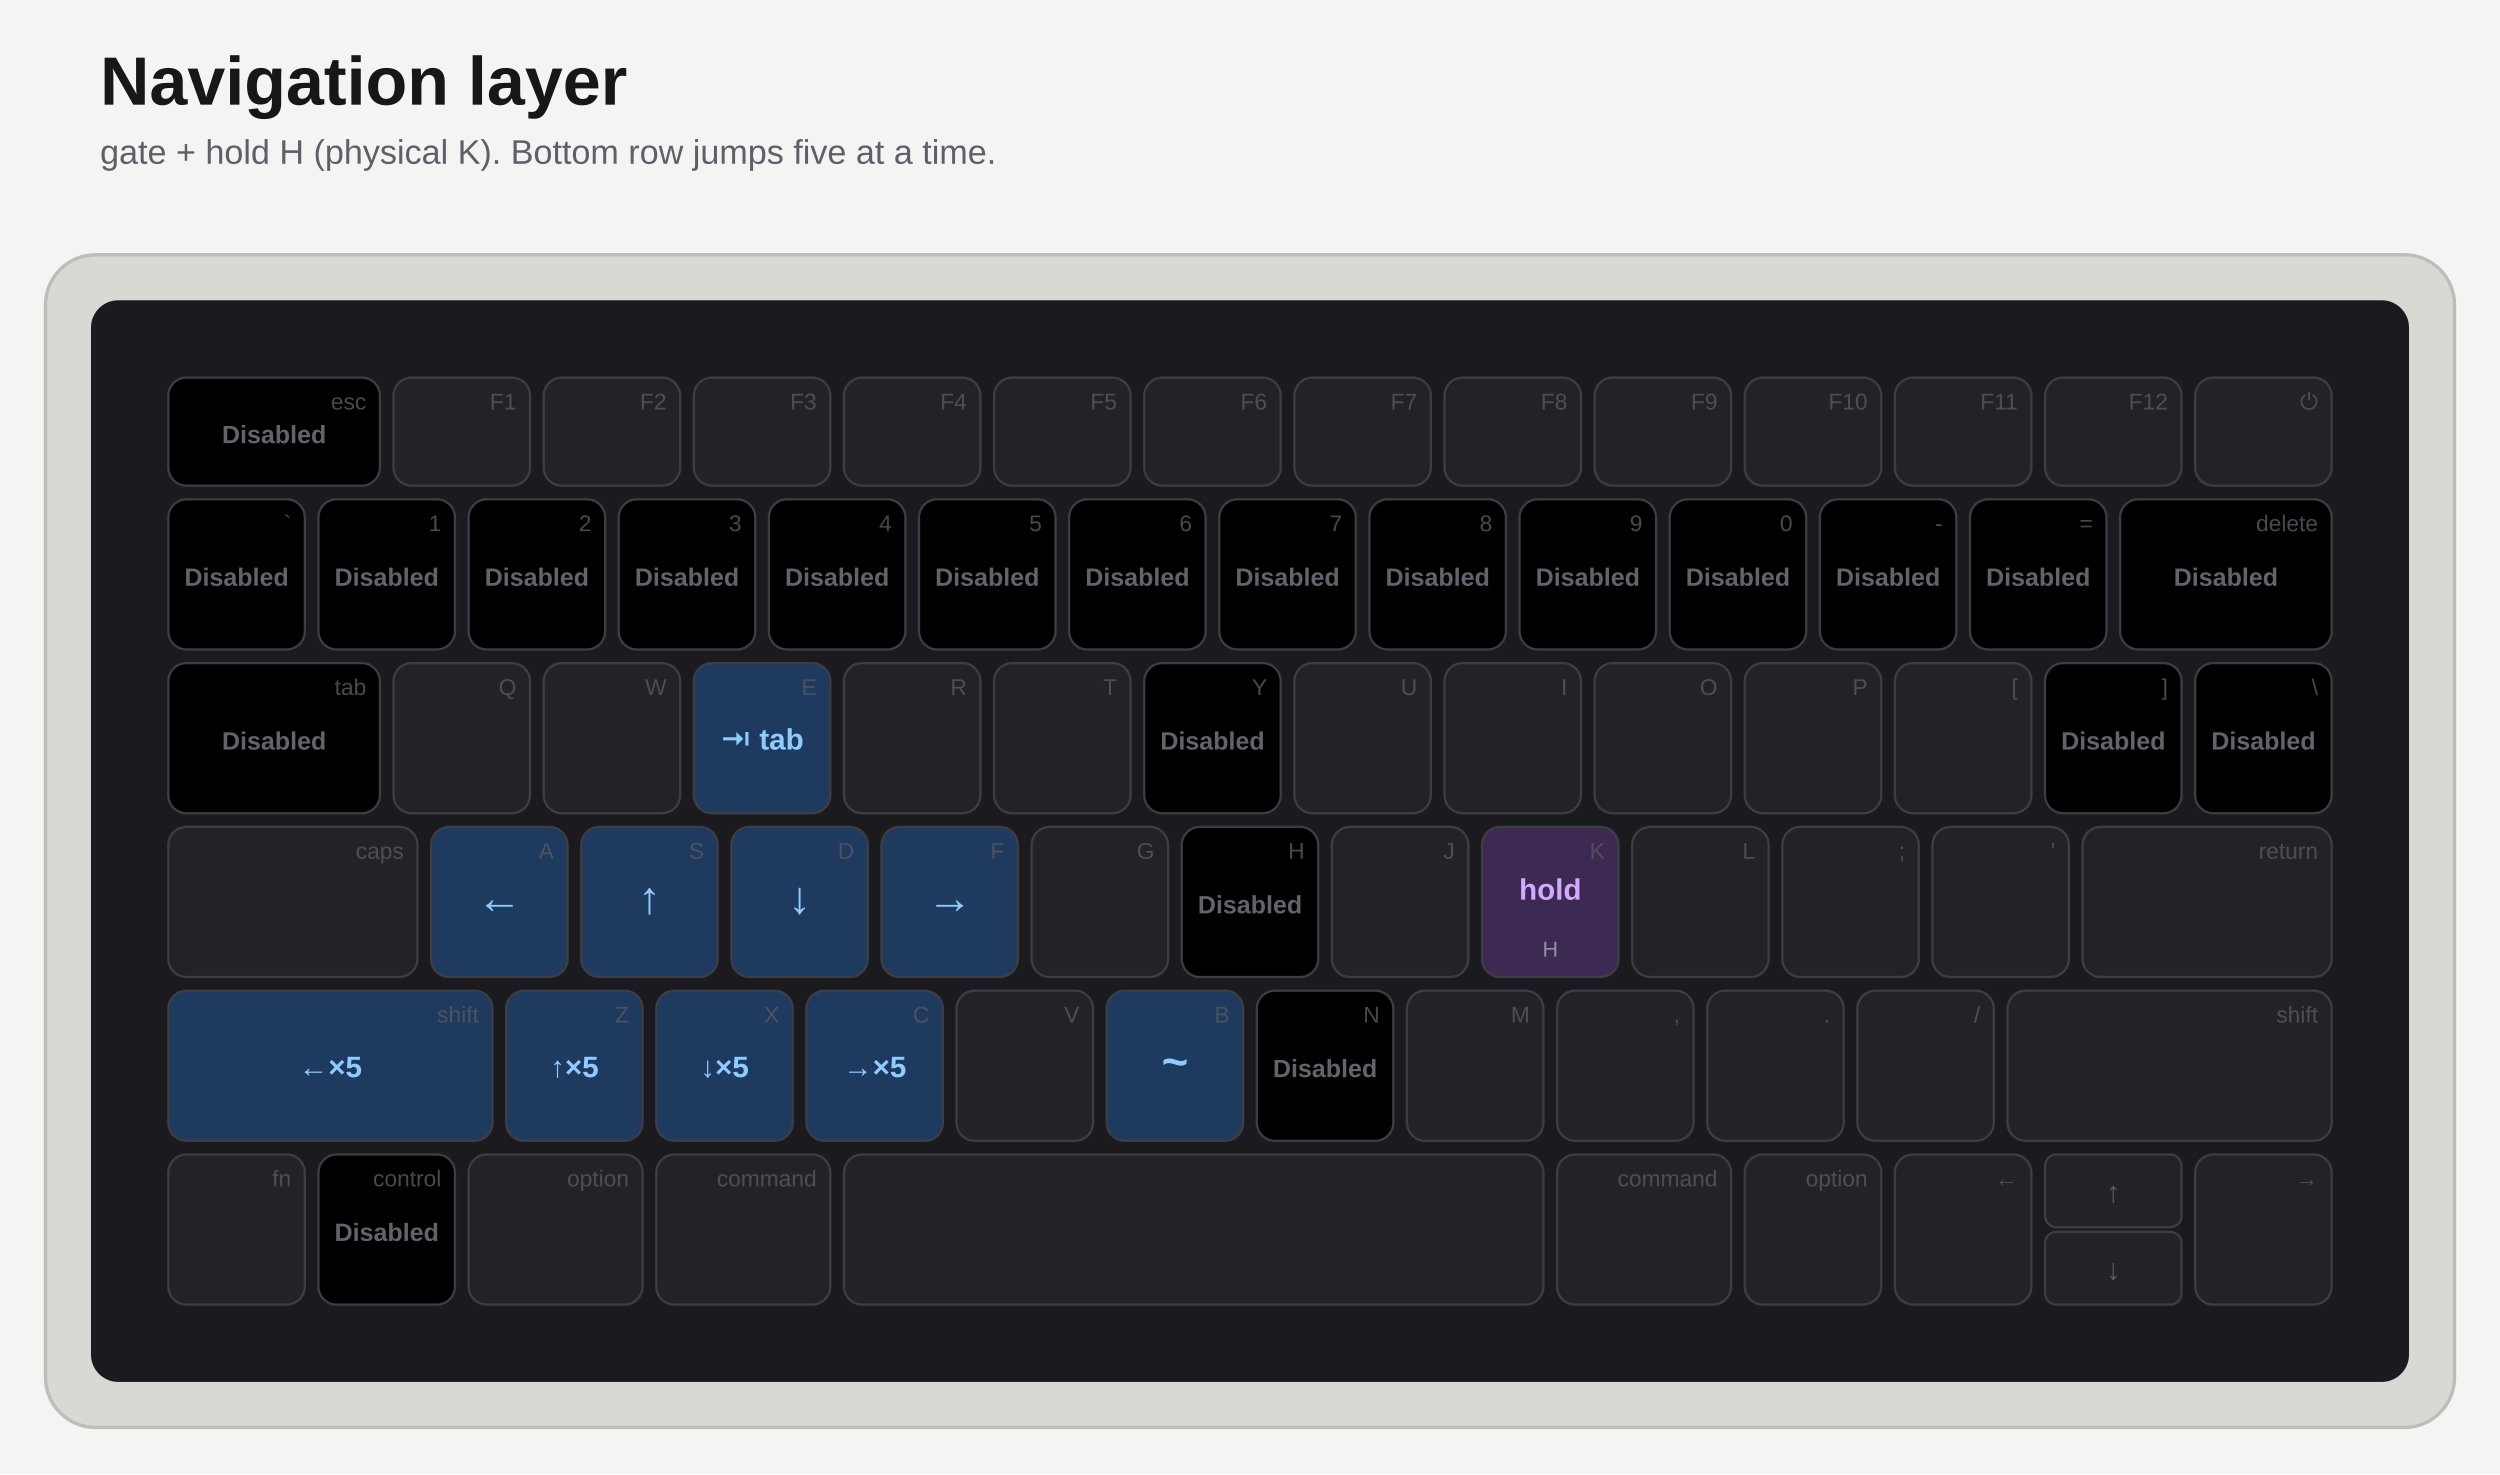
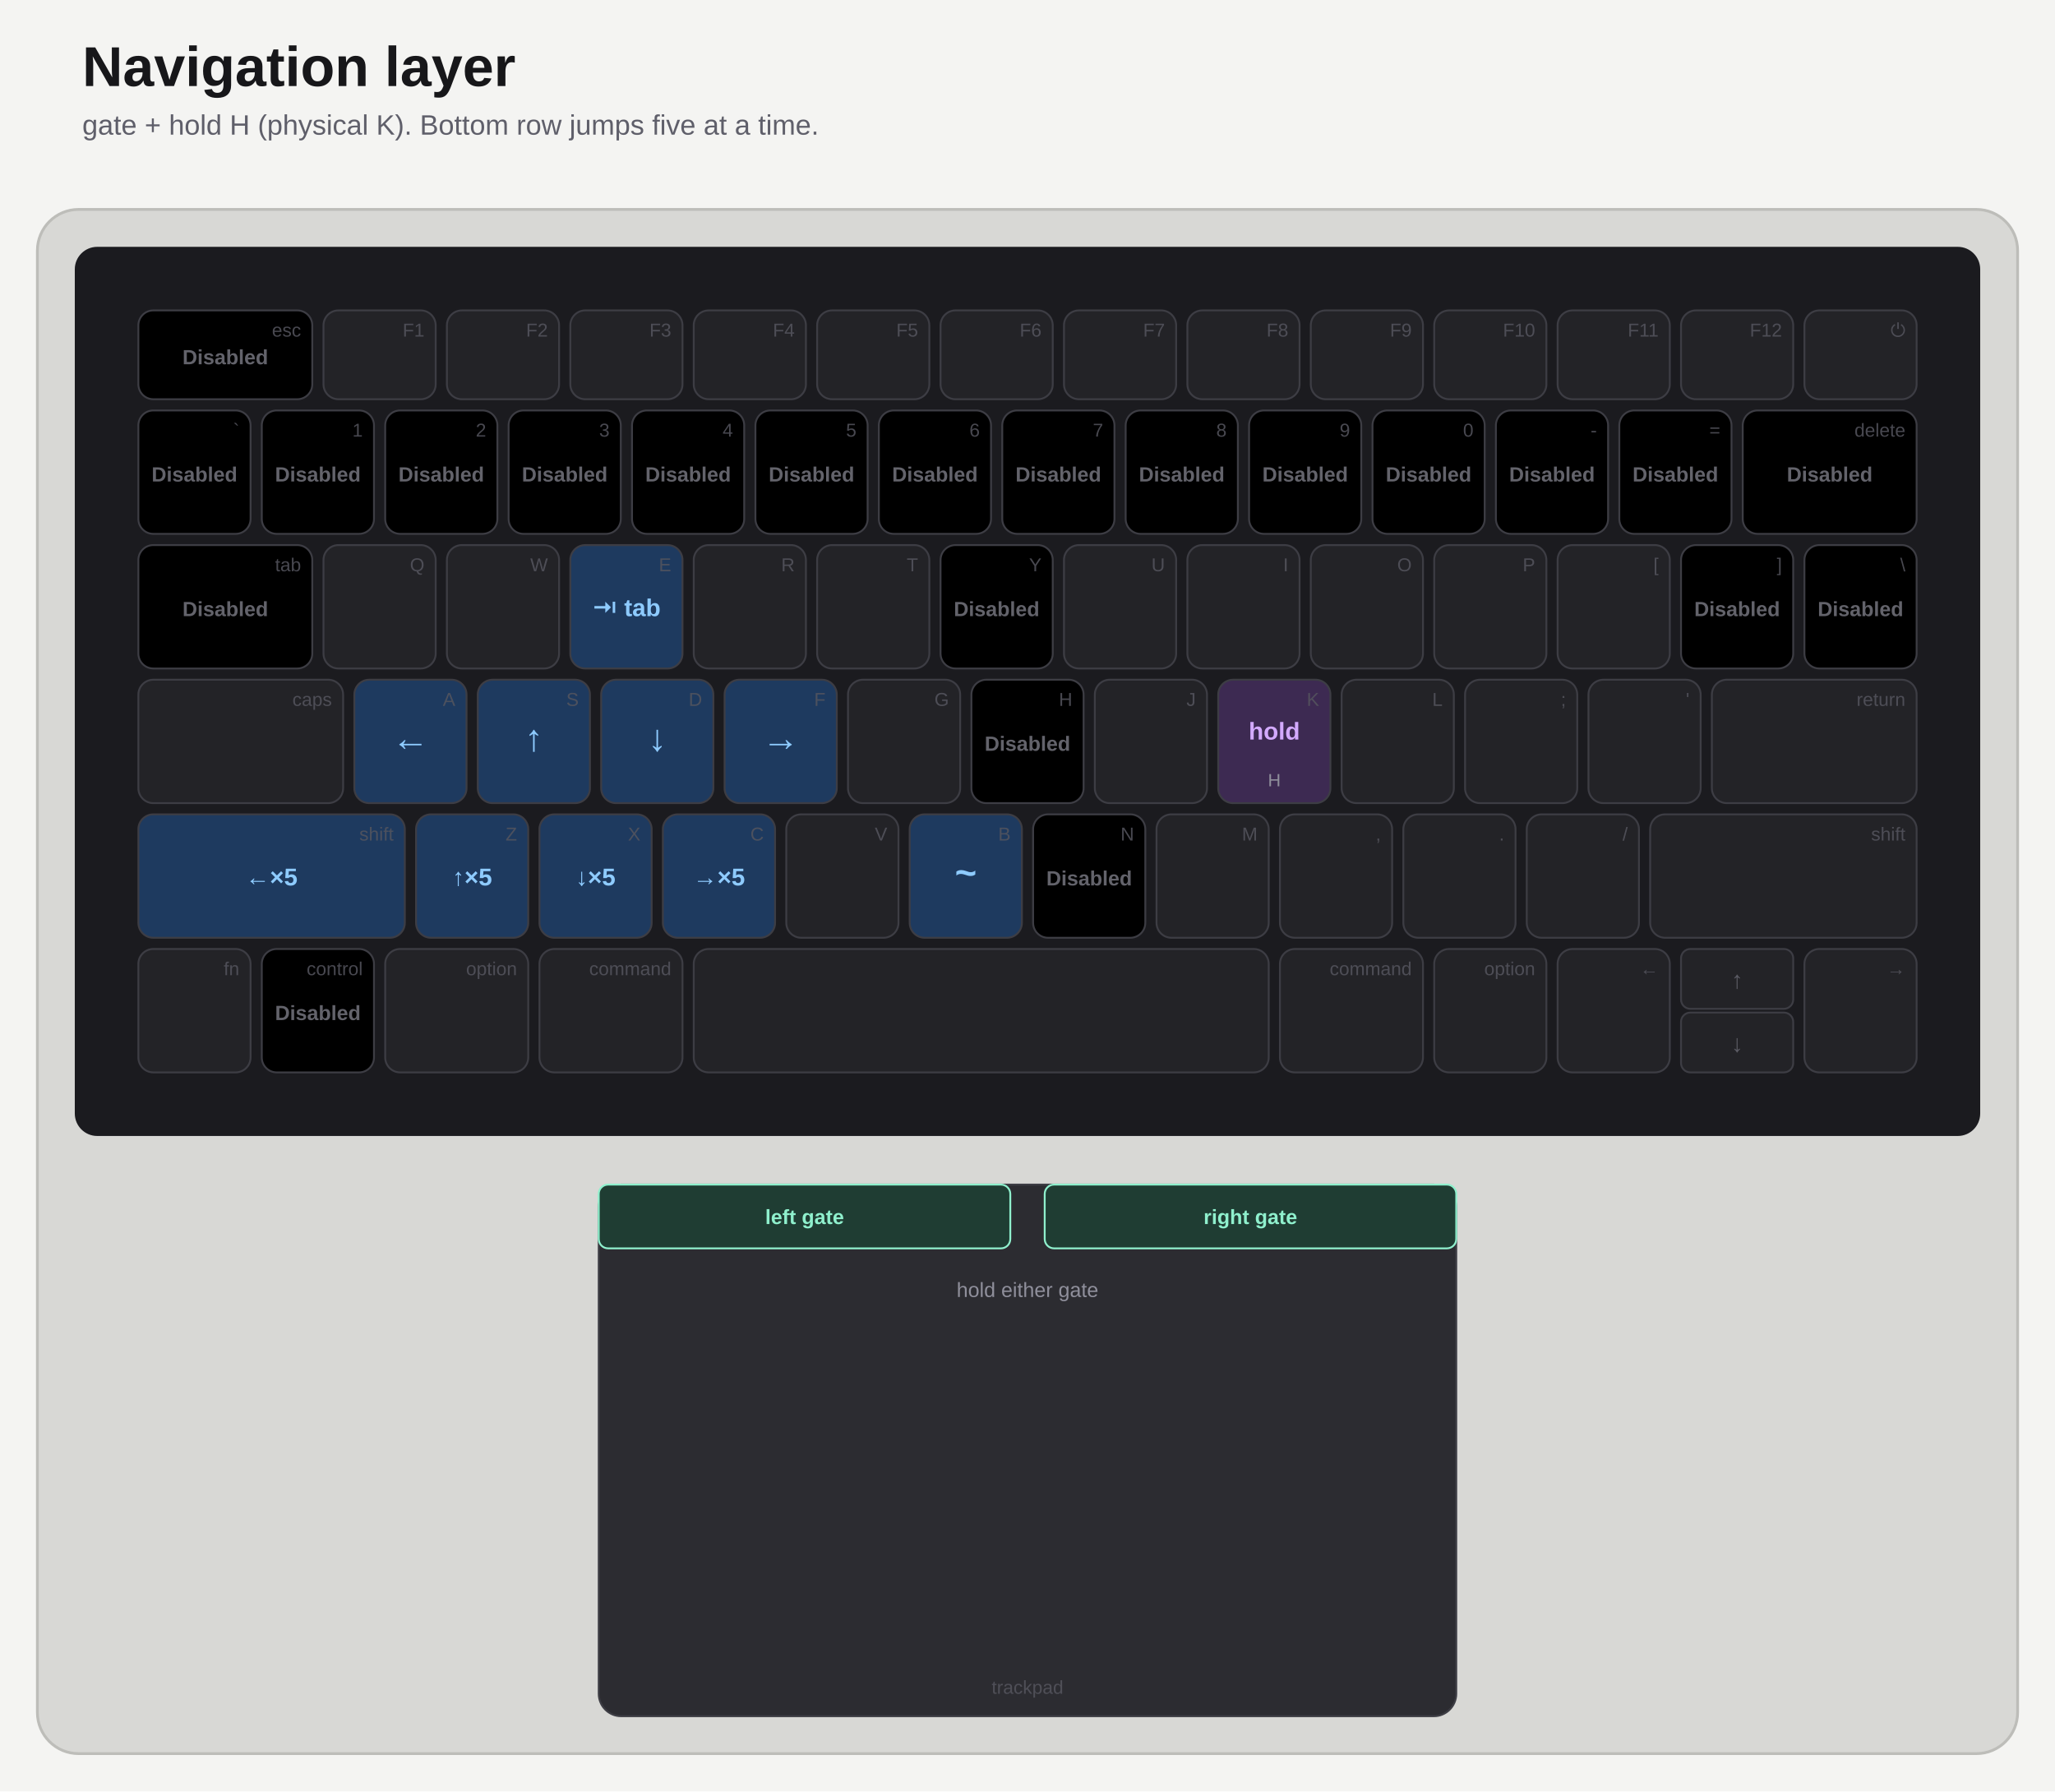
- <svg xmlns="http://www.w3.org/2000/svg" width="1099" height="648" viewBox="0 0 1099 648" role="img" aria-label="Navigation layer layer of the splitmac">
-   <rect width="1099" height="648" fill="#f4f4f2" />
+ <svg xmlns="http://www.w3.org/2000/svg" width="1099" height="958" viewBox="0 0 1099 958" role="img" aria-label="Navigation layer layer of the splitmac">
+   <rect width="1099" height="958" fill="#f4f4f2" />
  <text x="44.0" y="46.0" fill="#17171a" font-size="30" font-weight="700" text-anchor="start" opacity="1.0" font-family="-apple-system, BlinkMacSystemFont, 'SF Pro Text', 'Helvetica Neue', Arial, sans-serif">Navigation layer</text>
  <text x="44.0" y="72.0" fill="#5f5f6a" font-size="15" font-weight="400" text-anchor="start" opacity="1.0" font-family="-apple-system, BlinkMacSystemFont, 'SF Pro Text', 'Helvetica Neue', Arial, sans-serif">gate + hold H (physical K). Bottom row jumps five at a time.</text>
-   <rect x="20.0" y="112.0" width="1059.0" height="515.5" rx="22" fill="#d8d8d5" stroke="#bdbdb9" stroke-width="1.5" />
+   <rect x="20.0" y="112.0" width="1059.0" height="825.8" rx="22" fill="#d8d8d5" stroke="#bdbdb9" stroke-width="1.5" />
  <rect x="40.0" y="132.0" width="1019.0" height="475.5" rx="12" fill="#1b1b1f" />
+   <rect x="320.2" y="633.5" width="458.6" height="284.3" rx="12" fill="#2c2c31" stroke="#3d3d44" stroke-width="1" />
+   <rect x="320.2" y="633.5" width="220.1" height="34.1" rx="5" fill="#1f3d33" stroke="#8ff0cd" stroke-width="1" />
+   <text x="430.3" y="654.6" fill="#8ff0cd" font-size="11" font-weight="600" text-anchor="middle" opacity="1.0" font-family="-apple-system, BlinkMacSystemFont, 'SF Pro Text', 'Helvetica Neue', Arial, sans-serif">left gate</text>
+   <rect x="558.7" y="633.5" width="220.1" height="34.1" rx="5" fill="#1f3d33" stroke="#8ff0cd" stroke-width="1" />
+   <text x="668.7" y="654.6" fill="#8ff0cd" font-size="11" font-weight="600" text-anchor="middle" opacity="1.0" font-family="-apple-system, BlinkMacSystemFont, 'SF Pro Text', 'Helvetica Neue', Arial, sans-serif">right gate</text>
+   <text x="549.5" y="693.6" fill="#8f8f9b" font-size="11" font-weight="500" text-anchor="middle" opacity="1.0" font-family="-apple-system, BlinkMacSystemFont, 'SF Pro Text', 'Helvetica Neue', Arial, sans-serif">hold either gate</text>
+   <text x="549.5" y="905.8" fill="#55555e" font-size="10" font-weight="500" text-anchor="middle" opacity="0.85" font-family="-apple-system, BlinkMacSystemFont, 'SF Pro Text', 'Helvetica Neue', Arial, sans-serif">trackpad</text>
  <rect x="74.0" y="166.0" width="93.0" height="47.5" rx="8" fill="#000000" stroke="#3d3d44" stroke-width="1" />
  <text x="161.0" y="180.0" fill="#55555e" font-size="10" font-weight="500" text-anchor="end" opacity="0.85" font-family="-apple-system, BlinkMacSystemFont, 'SF Pro Text', 'Helvetica Neue', Arial, sans-serif">esc</text>
  <text x="120.5" y="194.8" fill="#63636b" font-size="11" font-weight="600" text-anchor="middle" opacity="1.0" font-family="-apple-system, BlinkMacSystemFont, 'SF Pro Text', 'Helvetica Neue', Arial, sans-serif">Disabled</text>
  <rect x="173.0" y="166.0" width="60.0" height="47.5" rx="8" fill="#232327" stroke="#3d3d44" stroke-width="1" />
  <text x="227.0" y="180.0" fill="#55555e" font-size="10" font-weight="500" text-anchor="end" opacity="0.85" font-family="-apple-system, BlinkMacSystemFont, 'SF Pro Text', 'Helvetica Neue', Arial, sans-serif">F1</text>
  <rect x="239.0" y="166.0" width="60.0" height="47.5" rx="8" fill="#232327" stroke="#3d3d44" stroke-width="1" />
  <text x="293.0" y="180.0" fill="#55555e" font-size="10" font-weight="500" text-anchor="end" opacity="0.85" font-family="-apple-system, BlinkMacSystemFont, 'SF Pro Text', 'Helvetica Neue', Arial, sans-serif">F2</text>
  <rect x="305.0" y="166.0" width="60.0" height="47.5" rx="8" fill="#232327" stroke="#3d3d44" stroke-width="1" />
  <text x="359.0" y="180.0" fill="#55555e" font-size="10" font-weight="500" text-anchor="end" opacity="0.85" font-family="-apple-system, BlinkMacSystemFont, 'SF Pro Text', 'Helvetica Neue', Arial, sans-serif">F3</text>
  <rect x="371.0" y="166.0" width="60.0" height="47.5" rx="8" fill="#232327" stroke="#3d3d44" stroke-width="1" />
  <text x="425.0" y="180.0" fill="#55555e" font-size="10" font-weight="500" text-anchor="end" opacity="0.85" font-family="-apple-system, BlinkMacSystemFont, 'SF Pro Text', 'Helvetica Neue', Arial, sans-serif">F4</text>
  <rect x="437.0" y="166.0" width="60.0" height="47.5" rx="8" fill="#232327" stroke="#3d3d44" stroke-width="1" />
  <text x="491.0" y="180.0" fill="#55555e" font-size="10" font-weight="500" text-anchor="end" opacity="0.85" font-family="-apple-system, BlinkMacSystemFont, 'SF Pro Text', 'Helvetica Neue', Arial, sans-serif">F5</text>
  <rect x="503.0" y="166.0" width="60.0" height="47.5" rx="8" fill="#232327" stroke="#3d3d44" stroke-width="1" />
  <text x="557.0" y="180.0" fill="#55555e" font-size="10" font-weight="500" text-anchor="end" opacity="0.85" font-family="-apple-system, BlinkMacSystemFont, 'SF Pro Text', 'Helvetica Neue', Arial, sans-serif">F6</text>
  <rect x="569.0" y="166.0" width="60.0" height="47.5" rx="8" fill="#232327" stroke="#3d3d44" stroke-width="1" />
  <text x="623.0" y="180.0" fill="#55555e" font-size="10" font-weight="500" text-anchor="end" opacity="0.85" font-family="-apple-system, BlinkMacSystemFont, 'SF Pro Text', 'Helvetica Neue', Arial, sans-serif">F7</text>
  <rect x="635.0" y="166.0" width="60.0" height="47.5" rx="8" fill="#232327" stroke="#3d3d44" stroke-width="1" />
  <text x="689.0" y="180.0" fill="#55555e" font-size="10" font-weight="500" text-anchor="end" opacity="0.85" font-family="-apple-system, BlinkMacSystemFont, 'SF Pro Text', 'Helvetica Neue', Arial, sans-serif">F8</text>
  <rect x="701.0" y="166.0" width="60.0" height="47.5" rx="8" fill="#232327" stroke="#3d3d44" stroke-width="1" />
  <text x="755.0" y="180.0" fill="#55555e" font-size="10" font-weight="500" text-anchor="end" opacity="0.85" font-family="-apple-system, BlinkMacSystemFont, 'SF Pro Text', 'Helvetica Neue', Arial, sans-serif">F9</text>
  <rect x="767.0" y="166.0" width="60.0" height="47.5" rx="8" fill="#232327" stroke="#3d3d44" stroke-width="1" />
  <text x="821.0" y="180.0" fill="#55555e" font-size="10" font-weight="500" text-anchor="end" opacity="0.85" font-family="-apple-system, BlinkMacSystemFont, 'SF Pro Text', 'Helvetica Neue', Arial, sans-serif">F10</text>
  <rect x="833.0" y="166.0" width="60.0" height="47.5" rx="8" fill="#232327" stroke="#3d3d44" stroke-width="1" />
  <text x="887.0" y="180.0" fill="#55555e" font-size="10" font-weight="500" text-anchor="end" opacity="0.85" font-family="-apple-system, BlinkMacSystemFont, 'SF Pro Text', 'Helvetica Neue', Arial, sans-serif">F11</text>
  <rect x="899.0" y="166.0" width="60.0" height="47.5" rx="8" fill="#232327" stroke="#3d3d44" stroke-width="1" />
  <text x="953.0" y="180.0" fill="#55555e" font-size="10" font-weight="500" text-anchor="end" opacity="0.85" font-family="-apple-system, BlinkMacSystemFont, 'SF Pro Text', 'Helvetica Neue', Arial, sans-serif">F12</text>
  <rect x="965.0" y="166.0" width="60.0" height="47.5" rx="8" fill="#232327" stroke="#3d3d44" stroke-width="1" />
  <text x="1019.0" y="180.0" fill="#55555e" font-size="10" font-weight="500" text-anchor="end" opacity="0.85" font-family="-apple-system, BlinkMacSystemFont, 'SF Pro Text', 'Helvetica Neue', Arial, sans-serif">⏻</text>
  <rect x="74.0" y="219.5" width="60.0" height="66.0" rx="8" fill="#000000" stroke="#3d3d44" stroke-width="1" />
  <text x="128.0" y="233.5" fill="#55555e" font-size="10" font-weight="500" text-anchor="end" opacity="0.85" font-family="-apple-system, BlinkMacSystemFont, 'SF Pro Text', 'Helvetica Neue', Arial, sans-serif">`</text>
  <text x="104.0" y="257.5" fill="#63636b" font-size="11" font-weight="600" text-anchor="middle" opacity="1.0" font-family="-apple-system, BlinkMacSystemFont, 'SF Pro Text', 'Helvetica Neue', Arial, sans-serif">Disabled</text>
  <rect x="140.0" y="219.5" width="60.0" height="66.0" rx="8" fill="#000000" stroke="#3d3d44" stroke-width="1" />
  <text x="194.0" y="233.5" fill="#55555e" font-size="10" font-weight="500" text-anchor="end" opacity="0.85" font-family="-apple-system, BlinkMacSystemFont, 'SF Pro Text', 'Helvetica Neue', Arial, sans-serif">1</text>
  <text x="170.0" y="257.5" fill="#63636b" font-size="11" font-weight="600" text-anchor="middle" opacity="1.0" font-family="-apple-system, BlinkMacSystemFont, 'SF Pro Text', 'Helvetica Neue', Arial, sans-serif">Disabled</text>
  <rect x="206.0" y="219.5" width="60.0" height="66.0" rx="8" fill="#000000" stroke="#3d3d44" stroke-width="1" />
  <text x="260.0" y="233.5" fill="#55555e" font-size="10" font-weight="500" text-anchor="end" opacity="0.85" font-family="-apple-system, BlinkMacSystemFont, 'SF Pro Text', 'Helvetica Neue', Arial, sans-serif">2</text>
  <text x="236.0" y="257.5" fill="#63636b" font-size="11" font-weight="600" text-anchor="middle" opacity="1.0" font-family="-apple-system, BlinkMacSystemFont, 'SF Pro Text', 'Helvetica Neue', Arial, sans-serif">Disabled</text>
  <rect x="272.0" y="219.5" width="60.0" height="66.0" rx="8" fill="#000000" stroke="#3d3d44" stroke-width="1" />
  <text x="326.0" y="233.5" fill="#55555e" font-size="10" font-weight="500" text-anchor="end" opacity="0.85" font-family="-apple-system, BlinkMacSystemFont, 'SF Pro Text', 'Helvetica Neue', Arial, sans-serif">3</text>
  <text x="302.0" y="257.5" fill="#63636b" font-size="11" font-weight="600" text-anchor="middle" opacity="1.0" font-family="-apple-system, BlinkMacSystemFont, 'SF Pro Text', 'Helvetica Neue', Arial, sans-serif">Disabled</text>
  <rect x="338.0" y="219.5" width="60.0" height="66.0" rx="8" fill="#000000" stroke="#3d3d44" stroke-width="1" />
  <text x="392.0" y="233.5" fill="#55555e" font-size="10" font-weight="500" text-anchor="end" opacity="0.85" font-family="-apple-system, BlinkMacSystemFont, 'SF Pro Text', 'Helvetica Neue', Arial, sans-serif">4</text>
  <text x="368.0" y="257.5" fill="#63636b" font-size="11" font-weight="600" text-anchor="middle" opacity="1.0" font-family="-apple-system, BlinkMacSystemFont, 'SF Pro Text', 'Helvetica Neue', Arial, sans-serif">Disabled</text>
  <rect x="404.0" y="219.5" width="60.0" height="66.0" rx="8" fill="#000000" stroke="#3d3d44" stroke-width="1" />
  <text x="458.0" y="233.5" fill="#55555e" font-size="10" font-weight="500" text-anchor="end" opacity="0.85" font-family="-apple-system, BlinkMacSystemFont, 'SF Pro Text', 'Helvetica Neue', Arial, sans-serif">5</text>
  <text x="434.0" y="257.5" fill="#63636b" font-size="11" font-weight="600" text-anchor="middle" opacity="1.0" font-family="-apple-system, BlinkMacSystemFont, 'SF Pro Text', 'Helvetica Neue', Arial, sans-serif">Disabled</text>
  <rect x="470.0" y="219.5" width="60.0" height="66.0" rx="8" fill="#000000" stroke="#3d3d44" stroke-width="1" />
  <text x="524.0" y="233.5" fill="#55555e" font-size="10" font-weight="500" text-anchor="end" opacity="0.85" font-family="-apple-system, BlinkMacSystemFont, 'SF Pro Text', 'Helvetica Neue', Arial, sans-serif">6</text>
  <text x="500.0" y="257.5" fill="#63636b" font-size="11" font-weight="600" text-anchor="middle" opacity="1.0" font-family="-apple-system, BlinkMacSystemFont, 'SF Pro Text', 'Helvetica Neue', Arial, sans-serif">Disabled</text>
  <rect x="536.0" y="219.5" width="60.0" height="66.0" rx="8" fill="#000000" stroke="#3d3d44" stroke-width="1" />
  <text x="590.0" y="233.5" fill="#55555e" font-size="10" font-weight="500" text-anchor="end" opacity="0.85" font-family="-apple-system, BlinkMacSystemFont, 'SF Pro Text', 'Helvetica Neue', Arial, sans-serif">7</text>
  <text x="566.0" y="257.5" fill="#63636b" font-size="11" font-weight="600" text-anchor="middle" opacity="1.0" font-family="-apple-system, BlinkMacSystemFont, 'SF Pro Text', 'Helvetica Neue', Arial, sans-serif">Disabled</text>
  <rect x="602.0" y="219.5" width="60.0" height="66.0" rx="8" fill="#000000" stroke="#3d3d44" stroke-width="1" />
  <text x="656.0" y="233.5" fill="#55555e" font-size="10" font-weight="500" text-anchor="end" opacity="0.85" font-family="-apple-system, BlinkMacSystemFont, 'SF Pro Text', 'Helvetica Neue', Arial, sans-serif">8</text>
  <text x="632.0" y="257.5" fill="#63636b" font-size="11" font-weight="600" text-anchor="middle" opacity="1.0" font-family="-apple-system, BlinkMacSystemFont, 'SF Pro Text', 'Helvetica Neue', Arial, sans-serif">Disabled</text>
  <rect x="668.0" y="219.5" width="60.0" height="66.0" rx="8" fill="#000000" stroke="#3d3d44" stroke-width="1" />
  <text x="722.0" y="233.5" fill="#55555e" font-size="10" font-weight="500" text-anchor="end" opacity="0.85" font-family="-apple-system, BlinkMacSystemFont, 'SF Pro Text', 'Helvetica Neue', Arial, sans-serif">9</text>
  <text x="698.0" y="257.5" fill="#63636b" font-size="11" font-weight="600" text-anchor="middle" opacity="1.0" font-family="-apple-system, BlinkMacSystemFont, 'SF Pro Text', 'Helvetica Neue', Arial, sans-serif">Disabled</text>
  <rect x="734.0" y="219.5" width="60.0" height="66.0" rx="8" fill="#000000" stroke="#3d3d44" stroke-width="1" />
  <text x="788.0" y="233.5" fill="#55555e" font-size="10" font-weight="500" text-anchor="end" opacity="0.85" font-family="-apple-system, BlinkMacSystemFont, 'SF Pro Text', 'Helvetica Neue', Arial, sans-serif">0</text>
  <text x="764.0" y="257.5" fill="#63636b" font-size="11" font-weight="600" text-anchor="middle" opacity="1.0" font-family="-apple-system, BlinkMacSystemFont, 'SF Pro Text', 'Helvetica Neue', Arial, sans-serif">Disabled</text>
  <rect x="800.0" y="219.5" width="60.0" height="66.0" rx="8" fill="#000000" stroke="#3d3d44" stroke-width="1" />
  <text x="854.0" y="233.5" fill="#55555e" font-size="10" font-weight="500" text-anchor="end" opacity="0.85" font-family="-apple-system, BlinkMacSystemFont, 'SF Pro Text', 'Helvetica Neue', Arial, sans-serif">-</text>
  <text x="830.0" y="257.5" fill="#63636b" font-size="11" font-weight="600" text-anchor="middle" opacity="1.0" font-family="-apple-system, BlinkMacSystemFont, 'SF Pro Text', 'Helvetica Neue', Arial, sans-serif">Disabled</text>
  <rect x="866.0" y="219.5" width="60.0" height="66.0" rx="8" fill="#000000" stroke="#3d3d44" stroke-width="1" />
  <text x="920.0" y="233.5" fill="#55555e" font-size="10" font-weight="500" text-anchor="end" opacity="0.85" font-family="-apple-system, BlinkMacSystemFont, 'SF Pro Text', 'Helvetica Neue', Arial, sans-serif">=</text>
  <text x="896.0" y="257.5" fill="#63636b" font-size="11" font-weight="600" text-anchor="middle" opacity="1.0" font-family="-apple-system, BlinkMacSystemFont, 'SF Pro Text', 'Helvetica Neue', Arial, sans-serif">Disabled</text>
  <rect x="932.0" y="219.5" width="93.0" height="66.0" rx="8" fill="#000000" stroke="#3d3d44" stroke-width="1" />
  <text x="1019.0" y="233.5" fill="#55555e" font-size="10" font-weight="500" text-anchor="end" opacity="0.85" font-family="-apple-system, BlinkMacSystemFont, 'SF Pro Text', 'Helvetica Neue', Arial, sans-serif">delete</text>
  <text x="978.5" y="257.5" fill="#63636b" font-size="11" font-weight="600" text-anchor="middle" opacity="1.0" font-family="-apple-system, BlinkMacSystemFont, 'SF Pro Text', 'Helvetica Neue', Arial, sans-serif">Disabled</text>
  <rect x="74.0" y="291.5" width="93.0" height="66.0" rx="8" fill="#000000" stroke="#3d3d44" stroke-width="1" />
  <text x="161.0" y="305.5" fill="#55555e" font-size="10" font-weight="500" text-anchor="end" opacity="0.85" font-family="-apple-system, BlinkMacSystemFont, 'SF Pro Text', 'Helvetica Neue', Arial, sans-serif">tab</text>
  <text x="120.5" y="329.5" fill="#63636b" font-size="11" font-weight="600" text-anchor="middle" opacity="1.0" font-family="-apple-system, BlinkMacSystemFont, 'SF Pro Text', 'Helvetica Neue', Arial, sans-serif">Disabled</text>
  <rect x="173.0" y="291.5" width="60.0" height="66.0" rx="8" fill="#232327" stroke="#3d3d44" stroke-width="1" />
  <text x="227.0" y="305.5" fill="#55555e" font-size="10" font-weight="500" text-anchor="end" opacity="0.85" font-family="-apple-system, BlinkMacSystemFont, 'SF Pro Text', 'Helvetica Neue', Arial, sans-serif">Q</text>
  <rect x="239.0" y="291.5" width="60.0" height="66.0" rx="8" fill="#232327" stroke="#3d3d44" stroke-width="1" />
  <text x="293.0" y="305.5" fill="#55555e" font-size="10" font-weight="500" text-anchor="end" opacity="0.85" font-family="-apple-system, BlinkMacSystemFont, 'SF Pro Text', 'Helvetica Neue', Arial, sans-serif">W</text>
  <rect x="305.0" y="291.5" width="60.0" height="66.0" rx="8" fill="#1e3a5f" stroke="#3d3d44" stroke-width="1" />
  <text x="359.0" y="305.5" fill="#55555e" font-size="10" font-weight="500" text-anchor="end" opacity="0.85" font-family="-apple-system, BlinkMacSystemFont, 'SF Pro Text', 'Helvetica Neue', Arial, sans-serif">E</text>
  <text x="335.0" y="329.5" fill="#8ecbff" font-size="13" font-weight="600" text-anchor="middle" opacity="1.0" font-family="-apple-system, BlinkMacSystemFont, 'SF Pro Text', 'Helvetica Neue', Arial, sans-serif">⇥ tab</text>
  <rect x="371.0" y="291.5" width="60.0" height="66.0" rx="8" fill="#232327" stroke="#3d3d44" stroke-width="1" />
  <text x="425.0" y="305.5" fill="#55555e" font-size="10" font-weight="500" text-anchor="end" opacity="0.85" font-family="-apple-system, BlinkMacSystemFont, 'SF Pro Text', 'Helvetica Neue', Arial, sans-serif">R</text>
  <rect x="437.0" y="291.5" width="60.0" height="66.0" rx="8" fill="#232327" stroke="#3d3d44" stroke-width="1" />
  <text x="491.0" y="305.5" fill="#55555e" font-size="10" font-weight="500" text-anchor="end" opacity="0.85" font-family="-apple-system, BlinkMacSystemFont, 'SF Pro Text', 'Helvetica Neue', Arial, sans-serif">T</text>
  <rect x="503.0" y="291.5" width="60.0" height="66.0" rx="8" fill="#000000" stroke="#3d3d44" stroke-width="1" />
  <text x="557.0" y="305.5" fill="#55555e" font-size="10" font-weight="500" text-anchor="end" opacity="0.85" font-family="-apple-system, BlinkMacSystemFont, 'SF Pro Text', 'Helvetica Neue', Arial, sans-serif">Y</text>
  <text x="533.0" y="329.5" fill="#63636b" font-size="11" font-weight="600" text-anchor="middle" opacity="1.0" font-family="-apple-system, BlinkMacSystemFont, 'SF Pro Text', 'Helvetica Neue', Arial, sans-serif">Disabled</text>
  <rect x="569.0" y="291.5" width="60.0" height="66.0" rx="8" fill="#232327" stroke="#3d3d44" stroke-width="1" />
  <text x="623.0" y="305.5" fill="#55555e" font-size="10" font-weight="500" text-anchor="end" opacity="0.85" font-family="-apple-system, BlinkMacSystemFont, 'SF Pro Text', 'Helvetica Neue', Arial, sans-serif">U</text>
  <rect x="635.0" y="291.5" width="60.0" height="66.0" rx="8" fill="#232327" stroke="#3d3d44" stroke-width="1" />
  <text x="689.0" y="305.5" fill="#55555e" font-size="10" font-weight="500" text-anchor="end" opacity="0.85" font-family="-apple-system, BlinkMacSystemFont, 'SF Pro Text', 'Helvetica Neue', Arial, sans-serif">I</text>
  <rect x="701.0" y="291.5" width="60.0" height="66.0" rx="8" fill="#232327" stroke="#3d3d44" stroke-width="1" />
  <text x="755.0" y="305.5" fill="#55555e" font-size="10" font-weight="500" text-anchor="end" opacity="0.85" font-family="-apple-system, BlinkMacSystemFont, 'SF Pro Text', 'Helvetica Neue', Arial, sans-serif">O</text>
  <rect x="767.0" y="291.5" width="60.0" height="66.0" rx="8" fill="#232327" stroke="#3d3d44" stroke-width="1" />
  <text x="821.0" y="305.5" fill="#55555e" font-size="10" font-weight="500" text-anchor="end" opacity="0.85" font-family="-apple-system, BlinkMacSystemFont, 'SF Pro Text', 'Helvetica Neue', Arial, sans-serif">P</text>
  <rect x="833.0" y="291.5" width="60.0" height="66.0" rx="8" fill="#232327" stroke="#3d3d44" stroke-width="1" />
  <text x="887.0" y="305.5" fill="#55555e" font-size="10" font-weight="500" text-anchor="end" opacity="0.85" font-family="-apple-system, BlinkMacSystemFont, 'SF Pro Text', 'Helvetica Neue', Arial, sans-serif">[</text>
  <rect x="899.0" y="291.5" width="60.0" height="66.0" rx="8" fill="#000000" stroke="#3d3d44" stroke-width="1" />
  <text x="953.0" y="305.5" fill="#55555e" font-size="10" font-weight="500" text-anchor="end" opacity="0.85" font-family="-apple-system, BlinkMacSystemFont, 'SF Pro Text', 'Helvetica Neue', Arial, sans-serif">]</text>
  <text x="929.0" y="329.5" fill="#63636b" font-size="11" font-weight="600" text-anchor="middle" opacity="1.0" font-family="-apple-system, BlinkMacSystemFont, 'SF Pro Text', 'Helvetica Neue', Arial, sans-serif">Disabled</text>
  <rect x="965.0" y="291.5" width="60.0" height="66.0" rx="8" fill="#000000" stroke="#3d3d44" stroke-width="1" />
  <text x="1019.0" y="305.5" fill="#55555e" font-size="10" font-weight="500" text-anchor="end" opacity="0.85" font-family="-apple-system, BlinkMacSystemFont, 'SF Pro Text', 'Helvetica Neue', Arial, sans-serif">\</text>
  <text x="995.0" y="329.5" fill="#63636b" font-size="11" font-weight="600" text-anchor="middle" opacity="1.0" font-family="-apple-system, BlinkMacSystemFont, 'SF Pro Text', 'Helvetica Neue', Arial, sans-serif">Disabled</text>
  <rect x="74.0" y="363.5" width="109.5" height="66.0" rx="8" fill="#232327" stroke="#3d3d44" stroke-width="1" />
  <text x="177.5" y="377.5" fill="#55555e" font-size="10" font-weight="500" text-anchor="end" opacity="0.85" font-family="-apple-system, BlinkMacSystemFont, 'SF Pro Text', 'Helvetica Neue', Arial, sans-serif">caps</text>
  <rect x="189.5" y="363.5" width="60.0" height="66.0" rx="8" fill="#1e3a5f" stroke="#3d3d44" stroke-width="1" />
  <text x="243.5" y="377.5" fill="#55555e" font-size="10" font-weight="500" text-anchor="end" opacity="0.85" font-family="-apple-system, BlinkMacSystemFont, 'SF Pro Text', 'Helvetica Neue', Arial, sans-serif">A</text>
  <text x="219.5" y="401.5" fill="#8ecbff" font-size="20" font-weight="700" text-anchor="middle" opacity="1.0" font-family="-apple-system, BlinkMacSystemFont, 'SF Pro Text', 'Helvetica Neue', Arial, sans-serif">←</text>
  <rect x="255.5" y="363.5" width="60.0" height="66.0" rx="8" fill="#1e3a5f" stroke="#3d3d44" stroke-width="1" />
  <text x="309.5" y="377.5" fill="#55555e" font-size="10" font-weight="500" text-anchor="end" opacity="0.85" font-family="-apple-system, BlinkMacSystemFont, 'SF Pro Text', 'Helvetica Neue', Arial, sans-serif">S</text>
  <text x="285.5" y="401.5" fill="#8ecbff" font-size="20" font-weight="700" text-anchor="middle" opacity="1.0" font-family="-apple-system, BlinkMacSystemFont, 'SF Pro Text', 'Helvetica Neue', Arial, sans-serif">↑</text>
  <rect x="321.5" y="363.5" width="60.0" height="66.0" rx="8" fill="#1e3a5f" stroke="#3d3d44" stroke-width="1" />
  <text x="375.5" y="377.5" fill="#55555e" font-size="10" font-weight="500" text-anchor="end" opacity="0.85" font-family="-apple-system, BlinkMacSystemFont, 'SF Pro Text', 'Helvetica Neue', Arial, sans-serif">D</text>
  <text x="351.5" y="401.5" fill="#8ecbff" font-size="20" font-weight="700" text-anchor="middle" opacity="1.0" font-family="-apple-system, BlinkMacSystemFont, 'SF Pro Text', 'Helvetica Neue', Arial, sans-serif">↓</text>
  <rect x="387.5" y="363.5" width="60.0" height="66.0" rx="8" fill="#1e3a5f" stroke="#3d3d44" stroke-width="1" />
  <text x="441.5" y="377.5" fill="#55555e" font-size="10" font-weight="500" text-anchor="end" opacity="0.85" font-family="-apple-system, BlinkMacSystemFont, 'SF Pro Text', 'Helvetica Neue', Arial, sans-serif">F</text>
  <text x="417.5" y="401.5" fill="#8ecbff" font-size="20" font-weight="700" text-anchor="middle" opacity="1.0" font-family="-apple-system, BlinkMacSystemFont, 'SF Pro Text', 'Helvetica Neue', Arial, sans-serif">→</text>
  <rect x="453.5" y="363.5" width="60.0" height="66.0" rx="8" fill="#232327" stroke="#3d3d44" stroke-width="1" />
  <text x="507.5" y="377.5" fill="#55555e" font-size="10" font-weight="500" text-anchor="end" opacity="0.85" font-family="-apple-system, BlinkMacSystemFont, 'SF Pro Text', 'Helvetica Neue', Arial, sans-serif">G</text>
  <rect x="519.5" y="363.5" width="60.0" height="66.0" rx="8" fill="#000000" stroke="#3d3d44" stroke-width="1" />
  <text x="573.5" y="377.5" fill="#55555e" font-size="10" font-weight="500" text-anchor="end" opacity="0.85" font-family="-apple-system, BlinkMacSystemFont, 'SF Pro Text', 'Helvetica Neue', Arial, sans-serif">H</text>
  <text x="549.5" y="401.5" fill="#63636b" font-size="11" font-weight="600" text-anchor="middle" opacity="1.0" font-family="-apple-system, BlinkMacSystemFont, 'SF Pro Text', 'Helvetica Neue', Arial, sans-serif">Disabled</text>
  <rect x="585.5" y="363.5" width="60.0" height="66.0" rx="8" fill="#232327" stroke="#3d3d44" stroke-width="1" />
  <text x="639.5" y="377.5" fill="#55555e" font-size="10" font-weight="500" text-anchor="end" opacity="0.85" font-family="-apple-system, BlinkMacSystemFont, 'SF Pro Text', 'Helvetica Neue', Arial, sans-serif">J</text>
  <rect x="651.5" y="363.5" width="60.0" height="66.0" rx="8" fill="#3d2a52" stroke="#3d3d44" stroke-width="1" />
  <text x="705.5" y="377.5" fill="#55555e" font-size="10" font-weight="500" text-anchor="end" opacity="0.85" font-family="-apple-system, BlinkMacSystemFont, 'SF Pro Text', 'Helvetica Neue', Arial, sans-serif">K</text>
  <text x="681.5" y="395.5" fill="#d3aaff" font-size="13" font-weight="600" text-anchor="middle" opacity="1.0" font-family="-apple-system, BlinkMacSystemFont, 'SF Pro Text', 'Helvetica Neue', Arial, sans-serif">hold</text>
  <text x="681.5" y="420.5" fill="#8f8f9b" font-size="9.5" font-weight="500" text-anchor="middle" opacity="1.0" font-family="-apple-system, BlinkMacSystemFont, 'SF Pro Text', 'Helvetica Neue', Arial, sans-serif">H</text>
  <rect x="717.5" y="363.5" width="60.0" height="66.0" rx="8" fill="#232327" stroke="#3d3d44" stroke-width="1" />
  <text x="771.5" y="377.5" fill="#55555e" font-size="10" font-weight="500" text-anchor="end" opacity="0.85" font-family="-apple-system, BlinkMacSystemFont, 'SF Pro Text', 'Helvetica Neue', Arial, sans-serif">L</text>
  <rect x="783.5" y="363.5" width="60.0" height="66.0" rx="8" fill="#232327" stroke="#3d3d44" stroke-width="1" />
  <text x="837.5" y="377.5" fill="#55555e" font-size="10" font-weight="500" text-anchor="end" opacity="0.85" font-family="-apple-system, BlinkMacSystemFont, 'SF Pro Text', 'Helvetica Neue', Arial, sans-serif">;</text>
  <rect x="849.5" y="363.5" width="60.0" height="66.0" rx="8" fill="#232327" stroke="#3d3d44" stroke-width="1" />
  <text x="903.5" y="377.5" fill="#55555e" font-size="10" font-weight="500" text-anchor="end" opacity="0.85" font-family="-apple-system, BlinkMacSystemFont, 'SF Pro Text', 'Helvetica Neue', Arial, sans-serif">'</text>
  <rect x="915.5" y="363.5" width="109.5" height="66.0" rx="8" fill="#232327" stroke="#3d3d44" stroke-width="1" />
  <text x="1019.0" y="377.5" fill="#55555e" font-size="10" font-weight="500" text-anchor="end" opacity="0.85" font-family="-apple-system, BlinkMacSystemFont, 'SF Pro Text', 'Helvetica Neue', Arial, sans-serif">return</text>
  <rect x="74.0" y="435.5" width="142.5" height="66.0" rx="8" fill="#1e3a5f" stroke="#3d3d44" stroke-width="1" />
  <text x="210.5" y="449.5" fill="#55555e" font-size="10" font-weight="500" text-anchor="end" opacity="0.85" font-family="-apple-system, BlinkMacSystemFont, 'SF Pro Text', 'Helvetica Neue', Arial, sans-serif">shift</text>
  <text x="145.2" y="473.5" fill="#8ecbff" font-size="13" font-weight="600" text-anchor="middle" opacity="1.0" font-family="-apple-system, BlinkMacSystemFont, 'SF Pro Text', 'Helvetica Neue', Arial, sans-serif">←×5</text>
  <rect x="222.5" y="435.5" width="60.0" height="66.0" rx="8" fill="#1e3a5f" stroke="#3d3d44" stroke-width="1" />
  <text x="276.5" y="449.5" fill="#55555e" font-size="10" font-weight="500" text-anchor="end" opacity="0.85" font-family="-apple-system, BlinkMacSystemFont, 'SF Pro Text', 'Helvetica Neue', Arial, sans-serif">Z</text>
  <text x="252.5" y="473.5" fill="#8ecbff" font-size="13" font-weight="600" text-anchor="middle" opacity="1.0" font-family="-apple-system, BlinkMacSystemFont, 'SF Pro Text', 'Helvetica Neue', Arial, sans-serif">↑×5</text>
  <rect x="288.5" y="435.5" width="60.0" height="66.0" rx="8" fill="#1e3a5f" stroke="#3d3d44" stroke-width="1" />
  <text x="342.5" y="449.5" fill="#55555e" font-size="10" font-weight="500" text-anchor="end" opacity="0.85" font-family="-apple-system, BlinkMacSystemFont, 'SF Pro Text', 'Helvetica Neue', Arial, sans-serif">X</text>
  <text x="318.5" y="473.5" fill="#8ecbff" font-size="13" font-weight="600" text-anchor="middle" opacity="1.0" font-family="-apple-system, BlinkMacSystemFont, 'SF Pro Text', 'Helvetica Neue', Arial, sans-serif">↓×5</text>
  <rect x="354.5" y="435.5" width="60.0" height="66.0" rx="8" fill="#1e3a5f" stroke="#3d3d44" stroke-width="1" />
  <text x="408.5" y="449.5" fill="#55555e" font-size="10" font-weight="500" text-anchor="end" opacity="0.85" font-family="-apple-system, BlinkMacSystemFont, 'SF Pro Text', 'Helvetica Neue', Arial, sans-serif">C</text>
  <text x="384.5" y="473.5" fill="#8ecbff" font-size="13" font-weight="600" text-anchor="middle" opacity="1.0" font-family="-apple-system, BlinkMacSystemFont, 'SF Pro Text', 'Helvetica Neue', Arial, sans-serif">→×5</text>
  <rect x="420.5" y="435.5" width="60.0" height="66.0" rx="8" fill="#232327" stroke="#3d3d44" stroke-width="1" />
  <text x="474.5" y="449.5" fill="#55555e" font-size="10" font-weight="500" text-anchor="end" opacity="0.85" font-family="-apple-system, BlinkMacSystemFont, 'SF Pro Text', 'Helvetica Neue', Arial, sans-serif">V</text>
  <rect x="486.5" y="435.5" width="60.0" height="66.0" rx="8" fill="#1e3a5f" stroke="#3d3d44" stroke-width="1" />
  <text x="540.5" y="449.5" fill="#55555e" font-size="10" font-weight="500" text-anchor="end" opacity="0.85" font-family="-apple-system, BlinkMacSystemFont, 'SF Pro Text', 'Helvetica Neue', Arial, sans-serif">B</text>
  <text x="516.5" y="473.5" fill="#8ecbff" font-size="20" font-weight="700" text-anchor="middle" opacity="1.0" font-family="-apple-system, BlinkMacSystemFont, 'SF Pro Text', 'Helvetica Neue', Arial, sans-serif">~</text>
  <rect x="552.5" y="435.5" width="60.0" height="66.0" rx="8" fill="#000000" stroke="#3d3d44" stroke-width="1" />
  <text x="606.5" y="449.5" fill="#55555e" font-size="10" font-weight="500" text-anchor="end" opacity="0.85" font-family="-apple-system, BlinkMacSystemFont, 'SF Pro Text', 'Helvetica Neue', Arial, sans-serif">N</text>
  <text x="582.5" y="473.5" fill="#63636b" font-size="11" font-weight="600" text-anchor="middle" opacity="1.0" font-family="-apple-system, BlinkMacSystemFont, 'SF Pro Text', 'Helvetica Neue', Arial, sans-serif">Disabled</text>
  <rect x="618.5" y="435.5" width="60.0" height="66.0" rx="8" fill="#232327" stroke="#3d3d44" stroke-width="1" />
  <text x="672.5" y="449.5" fill="#55555e" font-size="10" font-weight="500" text-anchor="end" opacity="0.85" font-family="-apple-system, BlinkMacSystemFont, 'SF Pro Text', 'Helvetica Neue', Arial, sans-serif">M</text>
  <rect x="684.5" y="435.5" width="60.0" height="66.0" rx="8" fill="#232327" stroke="#3d3d44" stroke-width="1" />
  <text x="738.5" y="449.5" fill="#55555e" font-size="10" font-weight="500" text-anchor="end" opacity="0.85" font-family="-apple-system, BlinkMacSystemFont, 'SF Pro Text', 'Helvetica Neue', Arial, sans-serif">,</text>
  <rect x="750.5" y="435.5" width="60.0" height="66.0" rx="8" fill="#232327" stroke="#3d3d44" stroke-width="1" />
  <text x="804.5" y="449.5" fill="#55555e" font-size="10" font-weight="500" text-anchor="end" opacity="0.85" font-family="-apple-system, BlinkMacSystemFont, 'SF Pro Text', 'Helvetica Neue', Arial, sans-serif">.</text>
  <rect x="816.5" y="435.5" width="60.0" height="66.0" rx="8" fill="#232327" stroke="#3d3d44" stroke-width="1" />
  <text x="870.5" y="449.5" fill="#55555e" font-size="10" font-weight="500" text-anchor="end" opacity="0.85" font-family="-apple-system, BlinkMacSystemFont, 'SF Pro Text', 'Helvetica Neue', Arial, sans-serif">/</text>
  <rect x="882.5" y="435.5" width="142.5" height="66.0" rx="8" fill="#232327" stroke="#3d3d44" stroke-width="1" />
  <text x="1019.0" y="449.5" fill="#55555e" font-size="10" font-weight="500" text-anchor="end" opacity="0.85" font-family="-apple-system, BlinkMacSystemFont, 'SF Pro Text', 'Helvetica Neue', Arial, sans-serif">shift</text>
  <rect x="74.0" y="507.5" width="60.0" height="66.0" rx="8" fill="#232327" stroke="#3d3d44" stroke-width="1" />
  <text x="128.0" y="521.5" fill="#55555e" font-size="10" font-weight="500" text-anchor="end" opacity="0.85" font-family="-apple-system, BlinkMacSystemFont, 'SF Pro Text', 'Helvetica Neue', Arial, sans-serif">fn</text>
  <rect x="140.0" y="507.5" width="60.0" height="66.0" rx="8" fill="#000000" stroke="#3d3d44" stroke-width="1" />
  <text x="194.0" y="521.5" fill="#55555e" font-size="10" font-weight="500" text-anchor="end" opacity="0.85" font-family="-apple-system, BlinkMacSystemFont, 'SF Pro Text', 'Helvetica Neue', Arial, sans-serif">control</text>
  <text x="170.0" y="545.5" fill="#63636b" font-size="11" font-weight="600" text-anchor="middle" opacity="1.0" font-family="-apple-system, BlinkMacSystemFont, 'SF Pro Text', 'Helvetica Neue', Arial, sans-serif">Disabled</text>
  <rect x="206.0" y="507.5" width="76.5" height="66.0" rx="8" fill="#232327" stroke="#3d3d44" stroke-width="1" />
  <text x="276.5" y="521.5" fill="#55555e" font-size="10" font-weight="500" text-anchor="end" opacity="0.85" font-family="-apple-system, BlinkMacSystemFont, 'SF Pro Text', 'Helvetica Neue', Arial, sans-serif">option</text>
  <rect x="288.5" y="507.5" width="76.5" height="66.0" rx="8" fill="#232327" stroke="#3d3d44" stroke-width="1" />
  <text x="359.0" y="521.5" fill="#55555e" font-size="10" font-weight="500" text-anchor="end" opacity="0.85" font-family="-apple-system, BlinkMacSystemFont, 'SF Pro Text', 'Helvetica Neue', Arial, sans-serif">command</text>
  <rect x="371.0" y="507.5" width="307.5" height="66.0" rx="8" fill="#232327" stroke="#3d3d44" stroke-width="1" />
  <rect x="684.5" y="507.5" width="76.5" height="66.0" rx="8" fill="#232327" stroke="#3d3d44" stroke-width="1" />
  <text x="755.0" y="521.5" fill="#55555e" font-size="10" font-weight="500" text-anchor="end" opacity="0.85" font-family="-apple-system, BlinkMacSystemFont, 'SF Pro Text', 'Helvetica Neue', Arial, sans-serif">command</text>
  <rect x="767.0" y="507.5" width="60.0" height="66.0" rx="8" fill="#232327" stroke="#3d3d44" stroke-width="1" />
  <text x="821.0" y="521.5" fill="#55555e" font-size="10" font-weight="500" text-anchor="end" opacity="0.85" font-family="-apple-system, BlinkMacSystemFont, 'SF Pro Text', 'Helvetica Neue', Arial, sans-serif">option</text>
  <rect x="833.0" y="507.5" width="60.0" height="66.0" rx="8" fill="#232327" stroke="#3d3d44" stroke-width="1" />
  <text x="887.0" y="521.5" fill="#55555e" font-size="10" font-weight="500" text-anchor="end" opacity="0.85" font-family="-apple-system, BlinkMacSystemFont, 'SF Pro Text', 'Helvetica Neue', Arial, sans-serif">←</text>
  <rect x="899.0" y="507.5" width="60.0" height="32.0" rx="5" fill="#232327" stroke="#3d3d44" stroke-width="1" />
  <text x="929.0" y="528.5" fill="#5a5a63" font-size="13" font-weight="600" text-anchor="middle" opacity="1.0" font-family="-apple-system, BlinkMacSystemFont, 'SF Pro Text', 'Helvetica Neue', Arial, sans-serif">↑</text>
  <rect x="899.0" y="541.5" width="60.0" height="32.0" rx="5" fill="#232327" stroke="#3d3d44" stroke-width="1" />
  <text x="929.0" y="562.5" fill="#5a5a63" font-size="13" font-weight="600" text-anchor="middle" opacity="1.0" font-family="-apple-system, BlinkMacSystemFont, 'SF Pro Text', 'Helvetica Neue', Arial, sans-serif">↓</text>
  <rect x="965.0" y="507.5" width="60.0" height="66.0" rx="8" fill="#232327" stroke="#3d3d44" stroke-width="1" />
  <text x="1019.0" y="521.5" fill="#55555e" font-size="10" font-weight="500" text-anchor="end" opacity="0.85" font-family="-apple-system, BlinkMacSystemFont, 'SF Pro Text', 'Helvetica Neue', Arial, sans-serif">→</text>
</svg>
